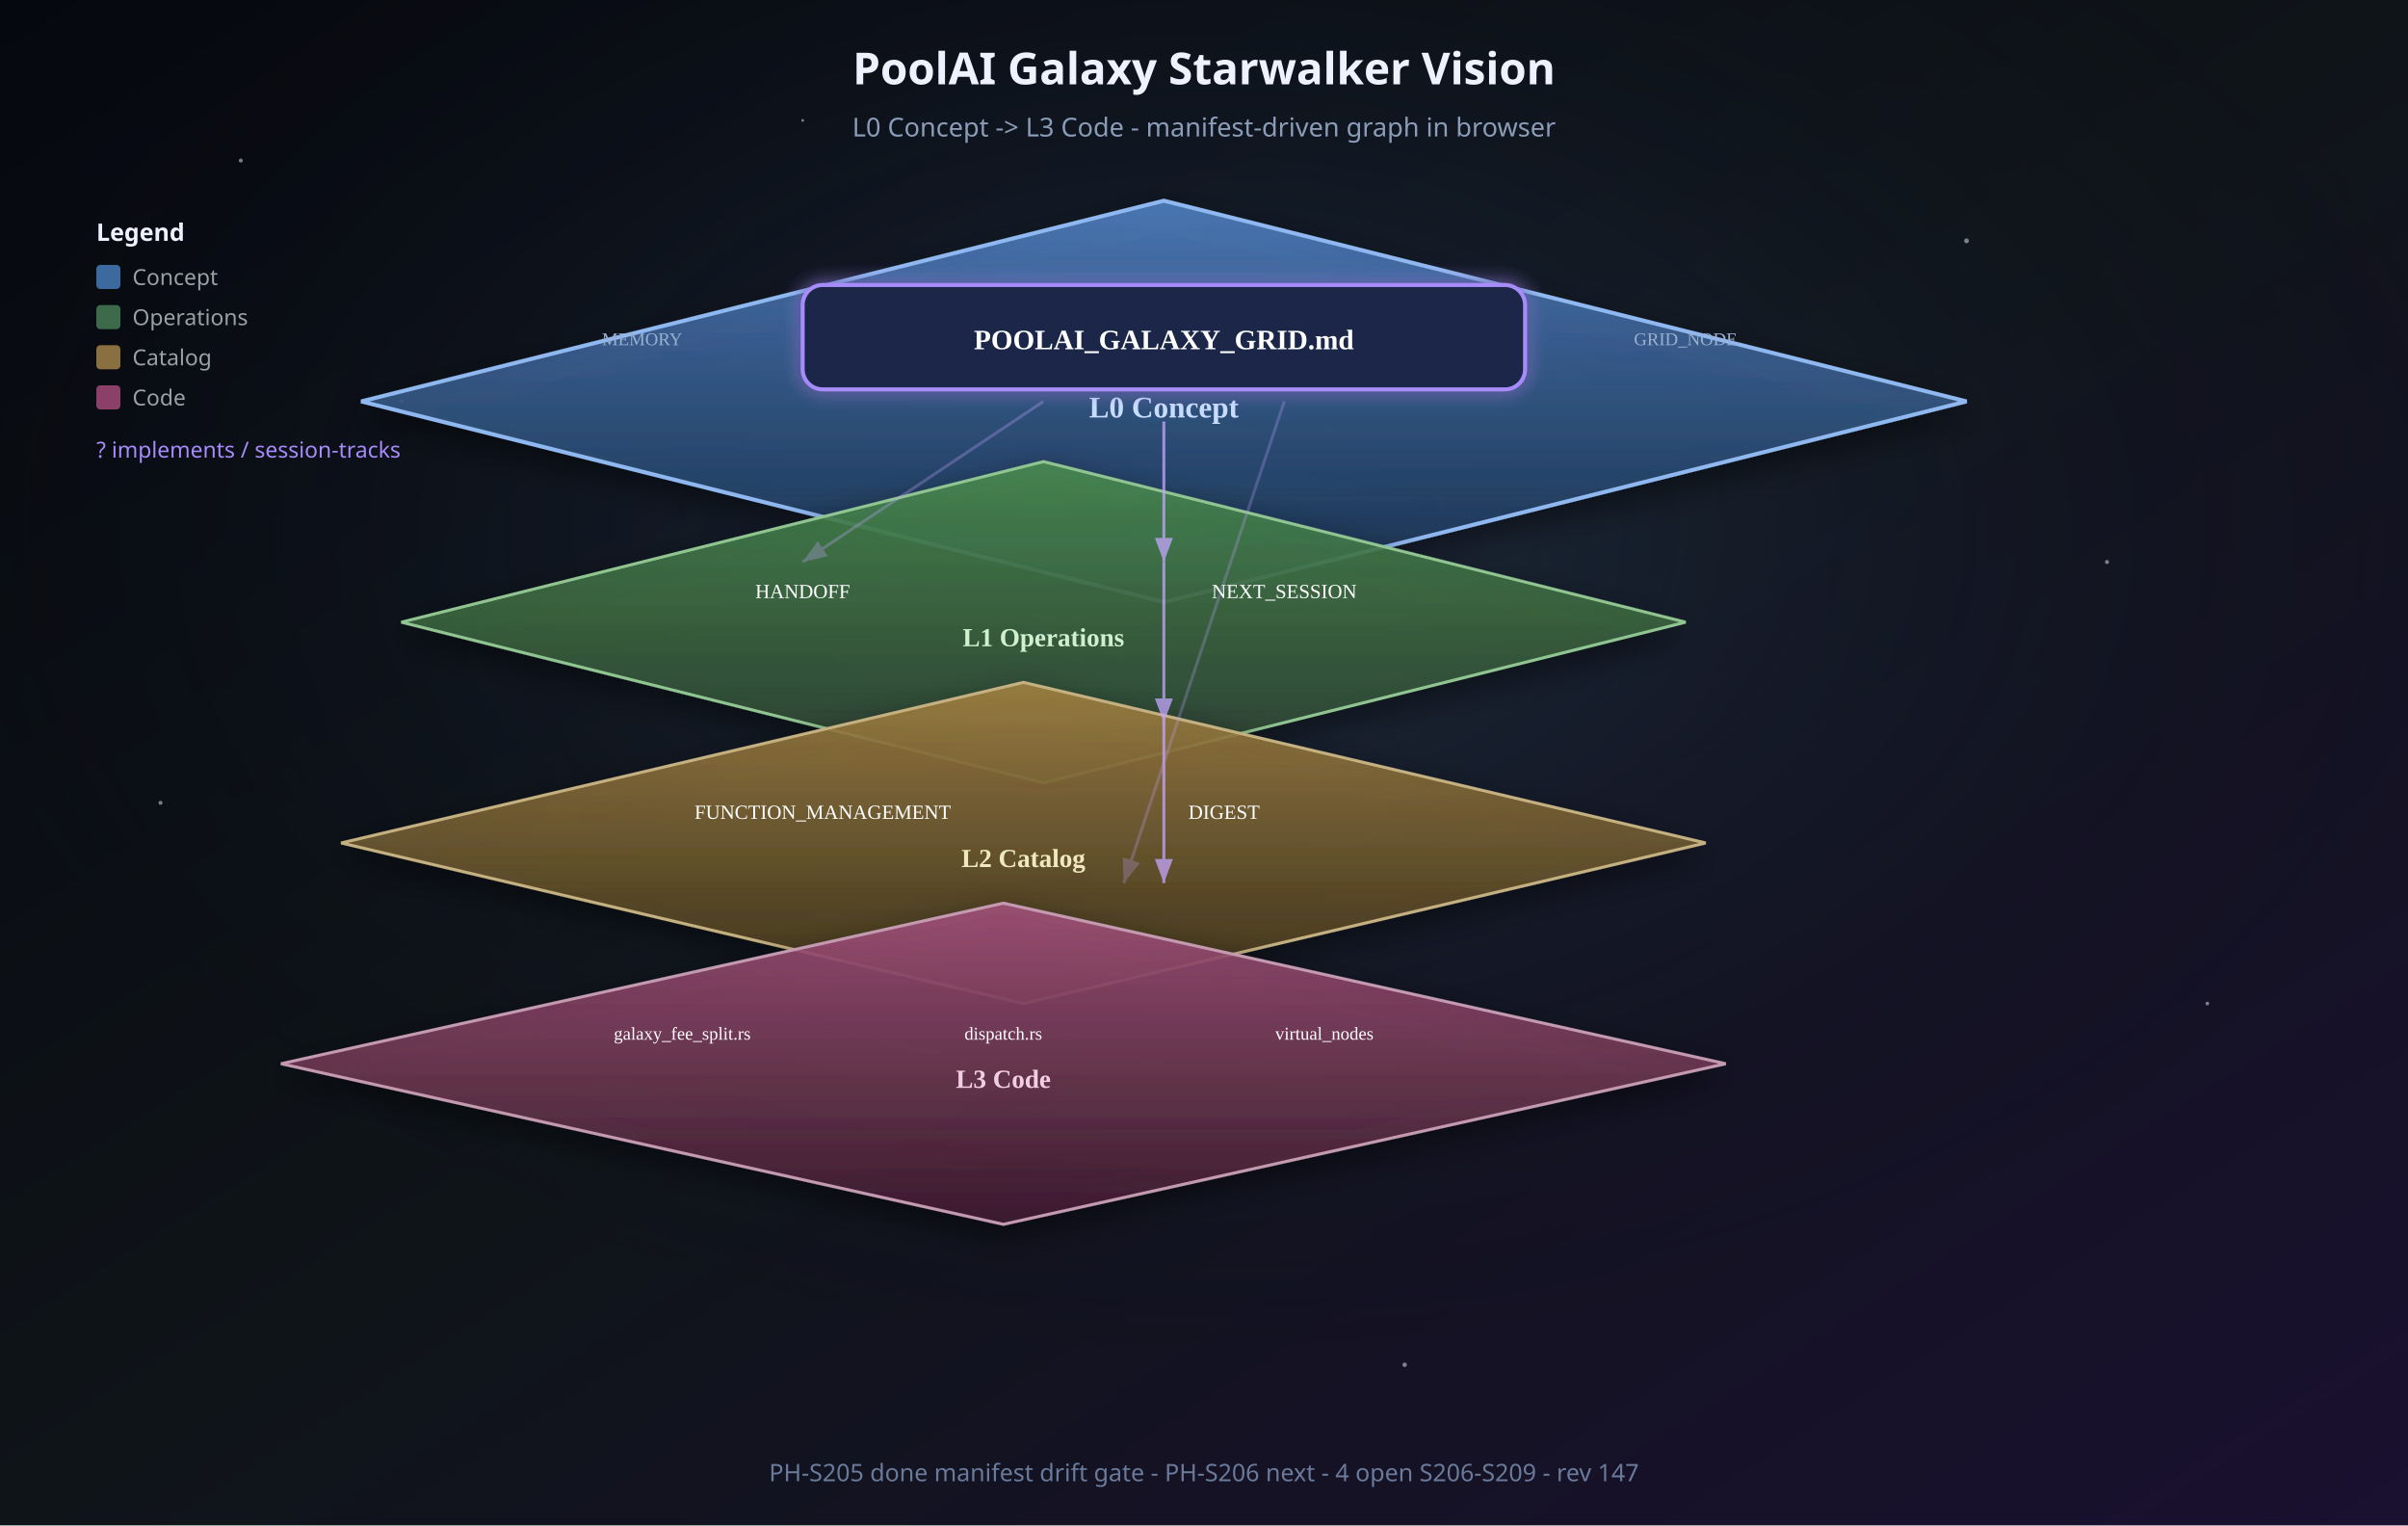
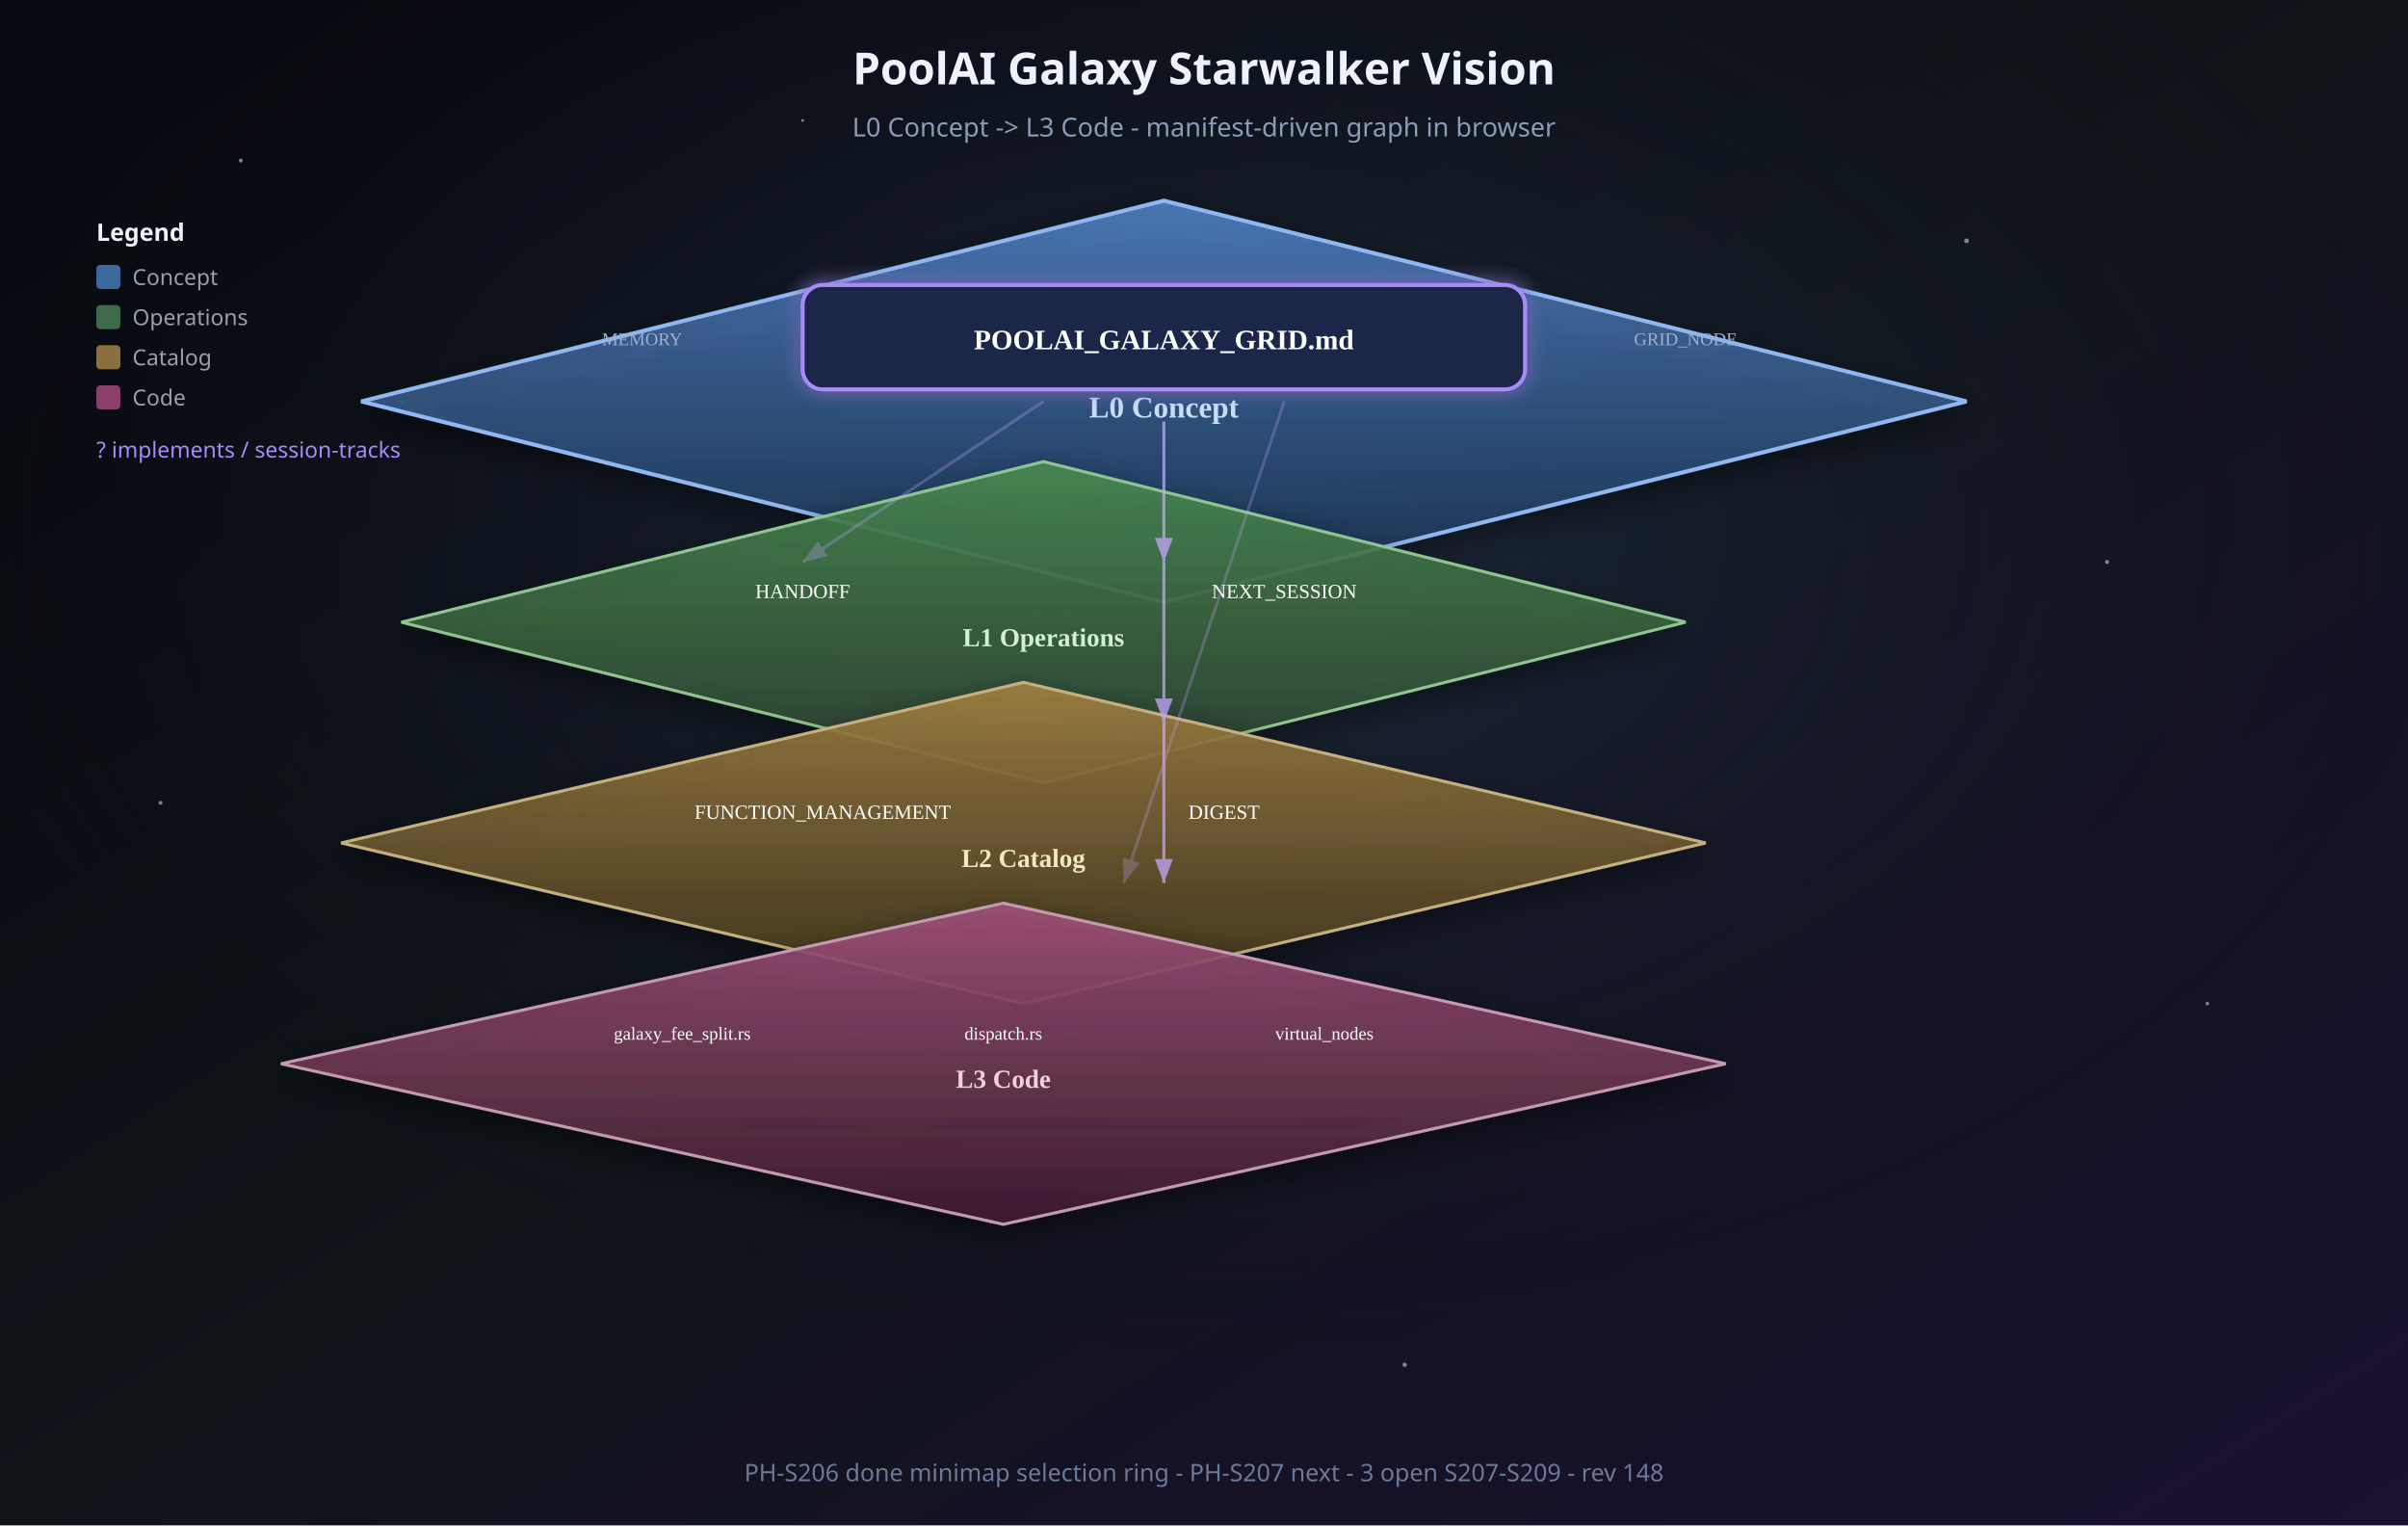
<svg xmlns="http://www.w3.org/2000/svg" viewBox="0 0 1200 760" role="img" aria-labelledby="title desc">
  <defs>
    <linearGradient id="bg" x1="0%" y1="0%" x2="100%" y2="100%">
      <stop offset="0%" stop-color="#06080f" />
      <stop offset="50%" stop-color="#0f1419" />
      <stop offset="100%" stop-color="#1a1030" />
    </linearGradient>
    <radialGradient id="nebula" cx="50%" cy="35%" r="55%">
      <stop offset="0%" stop-color="#3d5a8a" stop-opacity="0.35" />
      <stop offset="100%" stop-color="#06080f" stop-opacity="0" />
    </radialGradient>
    <linearGradient id="planeL0" x1="0%" y1="0%" x2="0%" y2="100%">
      <stop offset="0%" stop-color="#4a7ab8" stop-opacity="0.95" />
      <stop offset="100%" stop-color="#1e3350" stop-opacity="0.85" />
    </linearGradient>
    <linearGradient id="planeL1" x1="0%" y1="0%" x2="0%" y2="100%">
      <stop offset="0%" stop-color="#4a8a50" stop-opacity="0.9" />
      <stop offset="100%" stop-color="#2a4030" stop-opacity="0.85" />
    </linearGradient>
    <linearGradient id="planeL2" x1="0%" y1="0%" x2="0%" y2="100%">
      <stop offset="0%" stop-color="#a08040" stop-opacity="0.9" />
      <stop offset="100%" stop-color="#403520" stop-opacity="0.85" />
    </linearGradient>
    <linearGradient id="planeL3" x1="0%" y1="0%" x2="0%" y2="100%">
      <stop offset="0%" stop-color="#a05078" stop-opacity="0.9" />
      <stop offset="100%" stop-color="#402030" stop-opacity="0.85" />
    </linearGradient>
    <filter id="shadow" x="-30%" y="-30%" width="160%" height="160%">
      <feDropShadow dx="0" dy="6" stdDeviation="8" flood-color="#000" flood-opacity="0.5" />
    </filter>
    <filter id="glow" x="-50%" y="-50%" width="200%" height="200%">
      <feGaussianBlur stdDeviation="4" result="b" />
      <feMerge>
        <feMergeNode in="b" />
        <feMergeNode in="SourceGraphic" />
      </feMerge>
    </filter>
    <marker id="arrow" markerWidth="10" markerHeight="10" refX="8" refY="3" orient="auto">
      <path d="M0,0 L8,3 L0,6 Z" fill="#c4a5ff" />
    </marker>
  </defs>
  <rect width="1200" height="760" fill="url(#bg)" />
  <rect width="1200" height="760" fill="url(#nebula)" />
  <g fill="#e8f0ff" opacity="0.5">
    <circle cx="120" cy="80" r="1" />
    <circle cx="980" cy="120" r="1.2" />
    <circle cx="200" cy="200" r="0.8" />
    <circle cx="1050" cy="280" r="1" />
    <circle cx="80" cy="400" r="1" />
    <circle cx="1100" cy="500" r="0.9" />
    <circle cx="400" cy="60" r="0.7" />
    <circle cx="700" cy="680" r="1.1" />
  </g>
  <text x="600" y="42" text-anchor="middle" fill="#eef2ff" font-family="Segoe UI, system-ui, sans-serif" font-size="22" font-weight="600">PoolAI Galaxy Starwalker Vision</text>
  <text x="600" y="68" text-anchor="middle" fill="#8b9cb8" font-family="Segoe UI, system-ui, sans-serif" font-size="13">L0 Concept -&gt; L3 Code - manifest-driven graph in browser</text>
  <g transform="translate(180, 100)" filter="url(#shadow)">
    <path d="M0 100 L400 0 L800 100 L400 200 Z" fill="url(#planeL0)" stroke="#90b8f0" stroke-width="2" />
    <text x="400" y="108" text-anchor="middle" fill="#c8dcff" font-size="15" font-weight="700">L0 Concept</text>
    <g filter="url(#glow)">
      <rect x="220" y="42" width="360" height="52" rx="10" fill="#1a2848" stroke="#a78bfa" stroke-width="2" />
      <text x="400" y="74" text-anchor="middle" fill="#fff" font-size="14" font-weight="700">POOLAI_GALAXY_GRID.md</text>
    </g>
    <text x="140" y="72" text-anchor="middle" fill="#9ab0d0" font-size="9">MEMORY</text>
    <text x="660" y="72" text-anchor="middle" fill="#9ab0d0" font-size="9">GRID_NODE</text>
  </g>
  <g transform="translate(200, 230)" filter="url(#shadow)">
    <path d="M0 80 L320 0 L640 80 L320 160 Z" fill="url(#planeL1)" stroke="#90c490" stroke-width="1.5" />
    <text x="320" y="92" text-anchor="middle" fill="#d0f0d0" font-size="13" font-weight="600">L1 Operations</text>
    <text x="200" y="68" text-anchor="middle" fill="#fff" font-size="10">HANDOFF</text>
    <text x="440" y="68" text-anchor="middle" fill="#fff" font-size="10">NEXT_SESSION</text>
  </g>
  <g transform="translate(170, 340)" filter="url(#shadow)">
    <path d="M0 80 L340 0 L680 80 L340 160 Z" fill="url(#planeL2)" stroke="#c4b080" stroke-width="1.5" />
    <text x="340" y="92" text-anchor="middle" fill="#f0e8c0" font-size="13" font-weight="600">L2 Catalog</text>
    <text x="240" y="68" text-anchor="middle" fill="#fff" font-size="10">FUNCTION_MANAGEMENT</text>
    <text x="440" y="68" text-anchor="middle" fill="#fff" font-size="10">DIGEST</text>
  </g>
  <g transform="translate(140, 450)" filter="url(#shadow)">
    <path d="M0 80 L360 0 L720 80 L360 160 Z" fill="url(#planeL3)" stroke="#c49ab0" stroke-width="1.5" />
    <text x="360" y="92" text-anchor="middle" fill="#f0d0e0" font-size="13" font-weight="600">L3 Code</text>
    <text x="200" y="68" text-anchor="middle" fill="#fff" font-size="9">galaxy_fee_split.rs</text>
    <text x="360" y="68" text-anchor="middle" fill="#fff" font-size="9">dispatch.rs</text>
    <text x="520" y="68" text-anchor="middle" fill="#fff" font-size="9">virtual_nodes</text>
  </g>
  <g fill="none" stroke="#c4a5ff" stroke-width="1.5" marker-end="url(#arrow)" opacity="0.75">
    <path d="M580 210 L580 280" />
    <path d="M580 280 L580 360" />
    <path d="M580 360 L580 440" />
    <path d="M520 200 L400 280" opacity="0.4" />
    <path d="M640 200 L560 440" opacity="0.35" />
  </g>
  <g transform="translate(48, 120)" font-family="Segoe UI, system-ui, sans-serif" font-size="11">
    <text x="0" y="0" fill="#eef2ff" font-weight="600" font-size="12">Legend</text>
    <rect x="0" y="12" width="12" height="12" rx="2" fill="#3d6a9e" />
    <text x="18" y="22" fill="#9aa0a6">Concept</text>
    <rect x="0" y="32" width="12" height="12" rx="2" fill="#3d6a4a" />
    <text x="18" y="42" fill="#9aa0a6">Operations</text>
    <rect x="0" y="52" width="12" height="12" rx="2" fill="#8a7040" />
    <text x="18" y="62" fill="#9aa0a6">Catalog</text>
    <rect x="0" y="72" width="12" height="12" rx="2" fill="#8a4068" />
    <text x="18" y="82" fill="#9aa0a6">Code</text>
    <text x="0" y="108" fill="#a78bfa">? implements / session-tracks</text>
  </g>
-   <text x="600" y="738" text-anchor="middle" fill="#6a7a9a" font-family="Segoe UI, system-ui, sans-serif" font-size="12">PH-S205 done manifest drift gate - PH-S206 next - 4 open S206-S209 - rev 147</text>
+   <text x="600" y="738" text-anchor="middle" fill="#6a7a9a" font-family="Segoe UI, system-ui, sans-serif" font-size="12">PH-S206 done minimap selection ring - PH-S207 next - 3 open S207-S209 - rev 148</text>
</svg>
